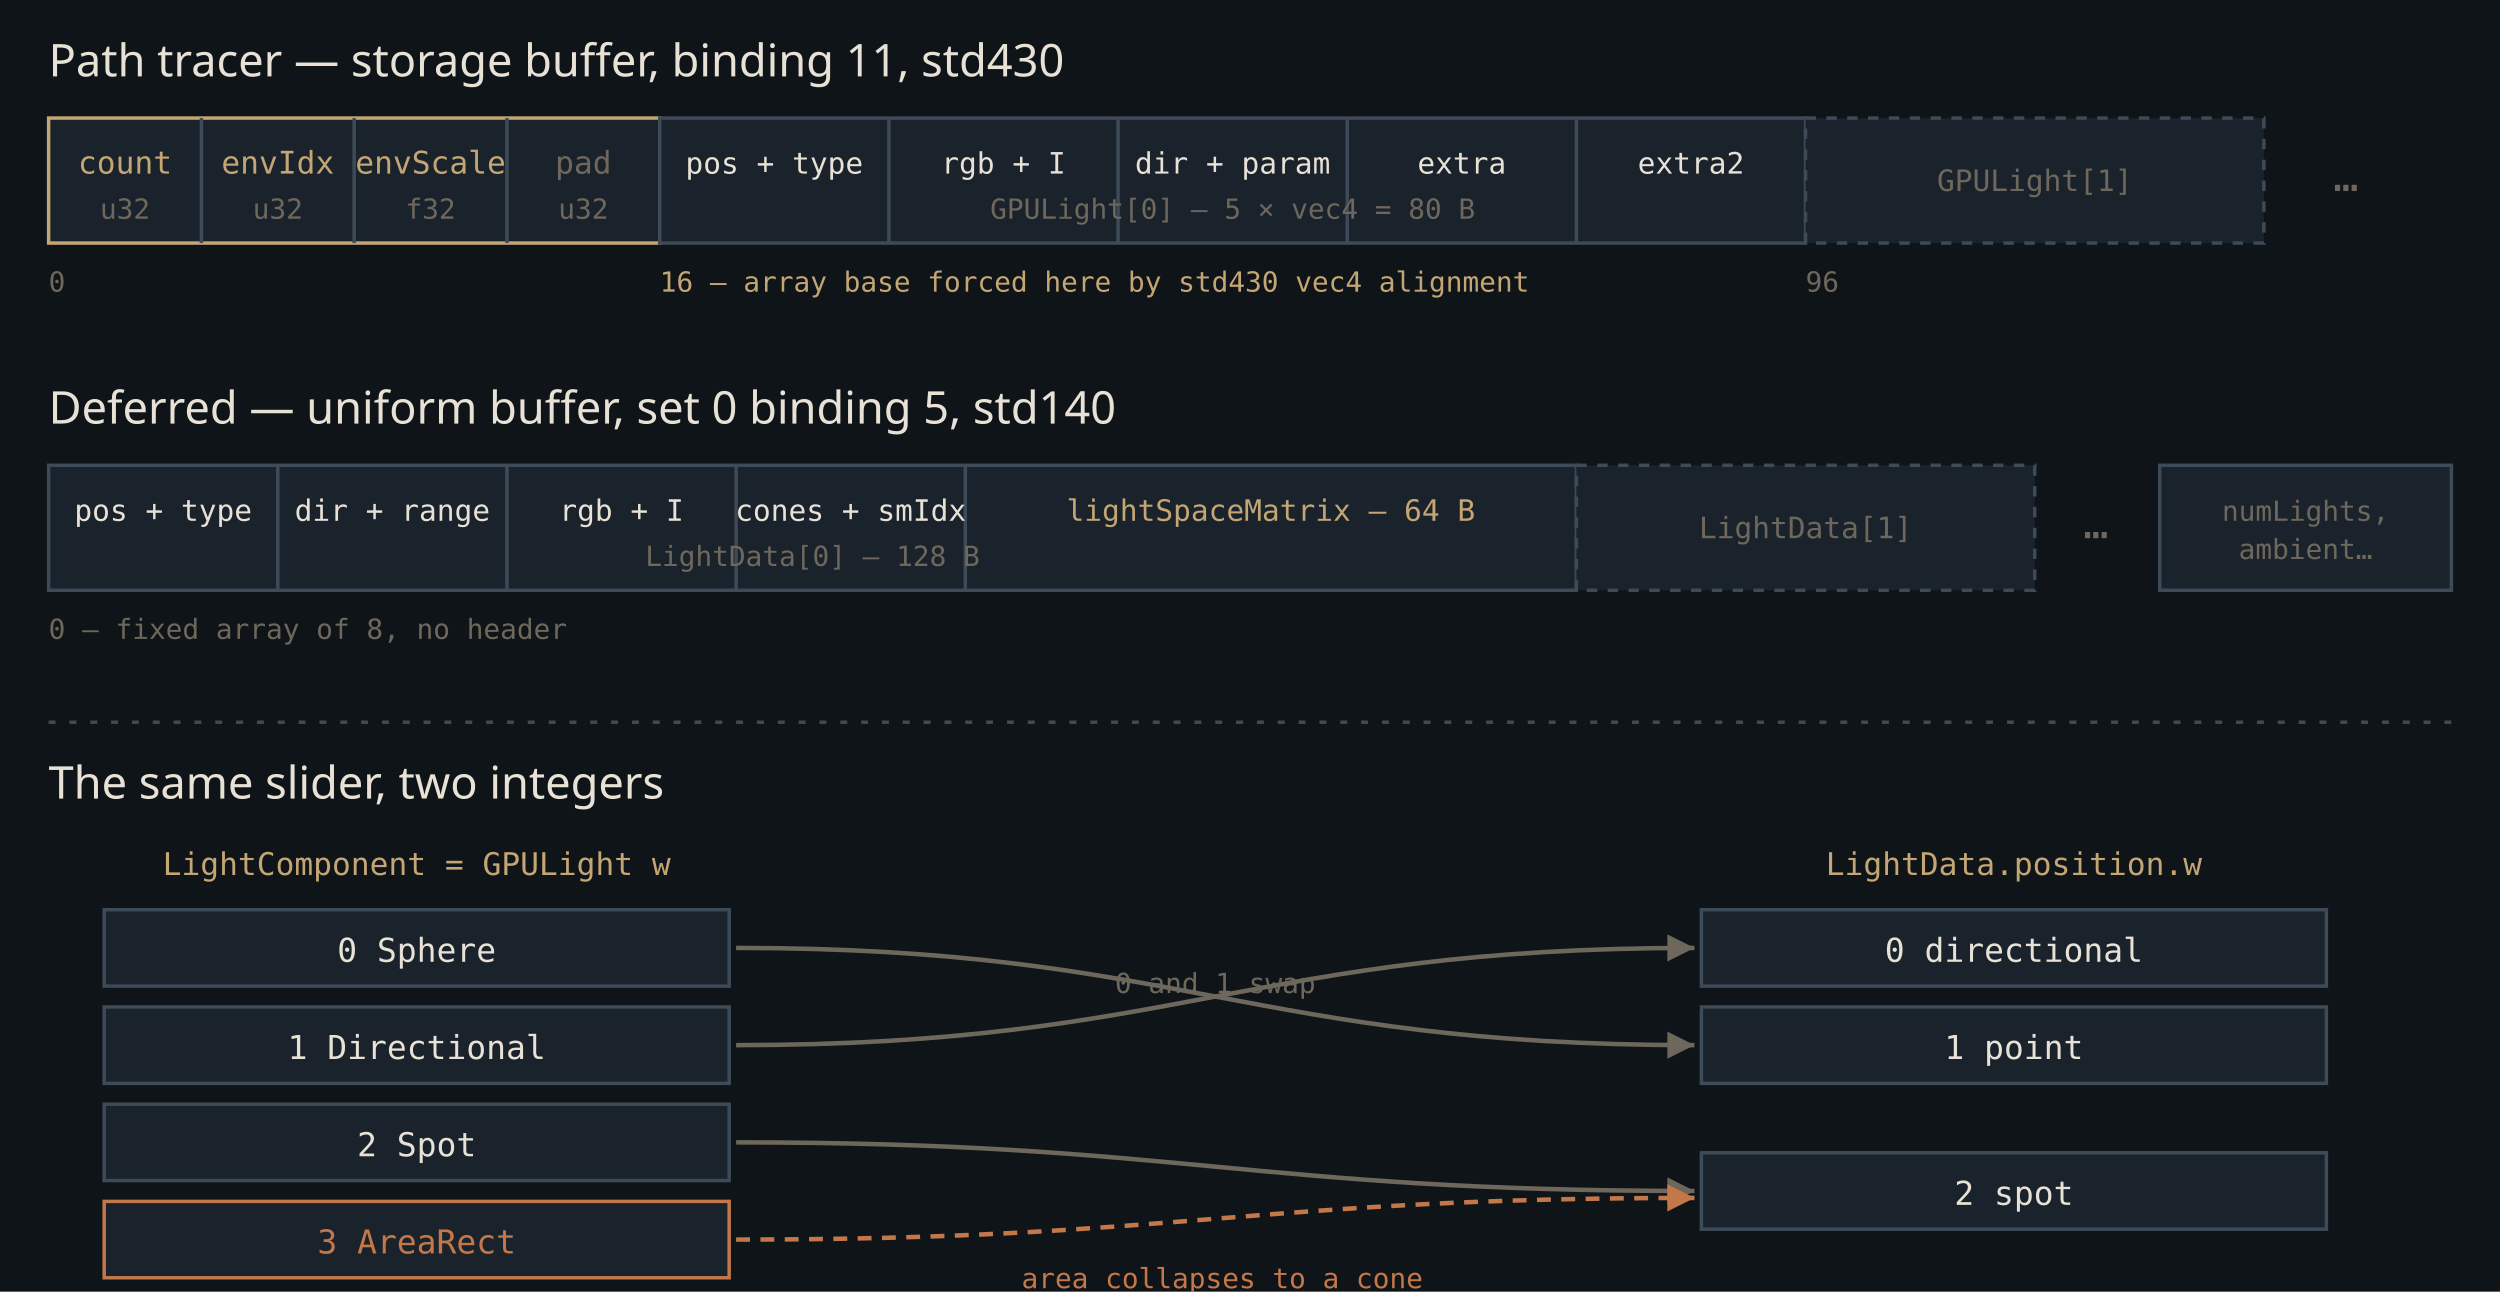
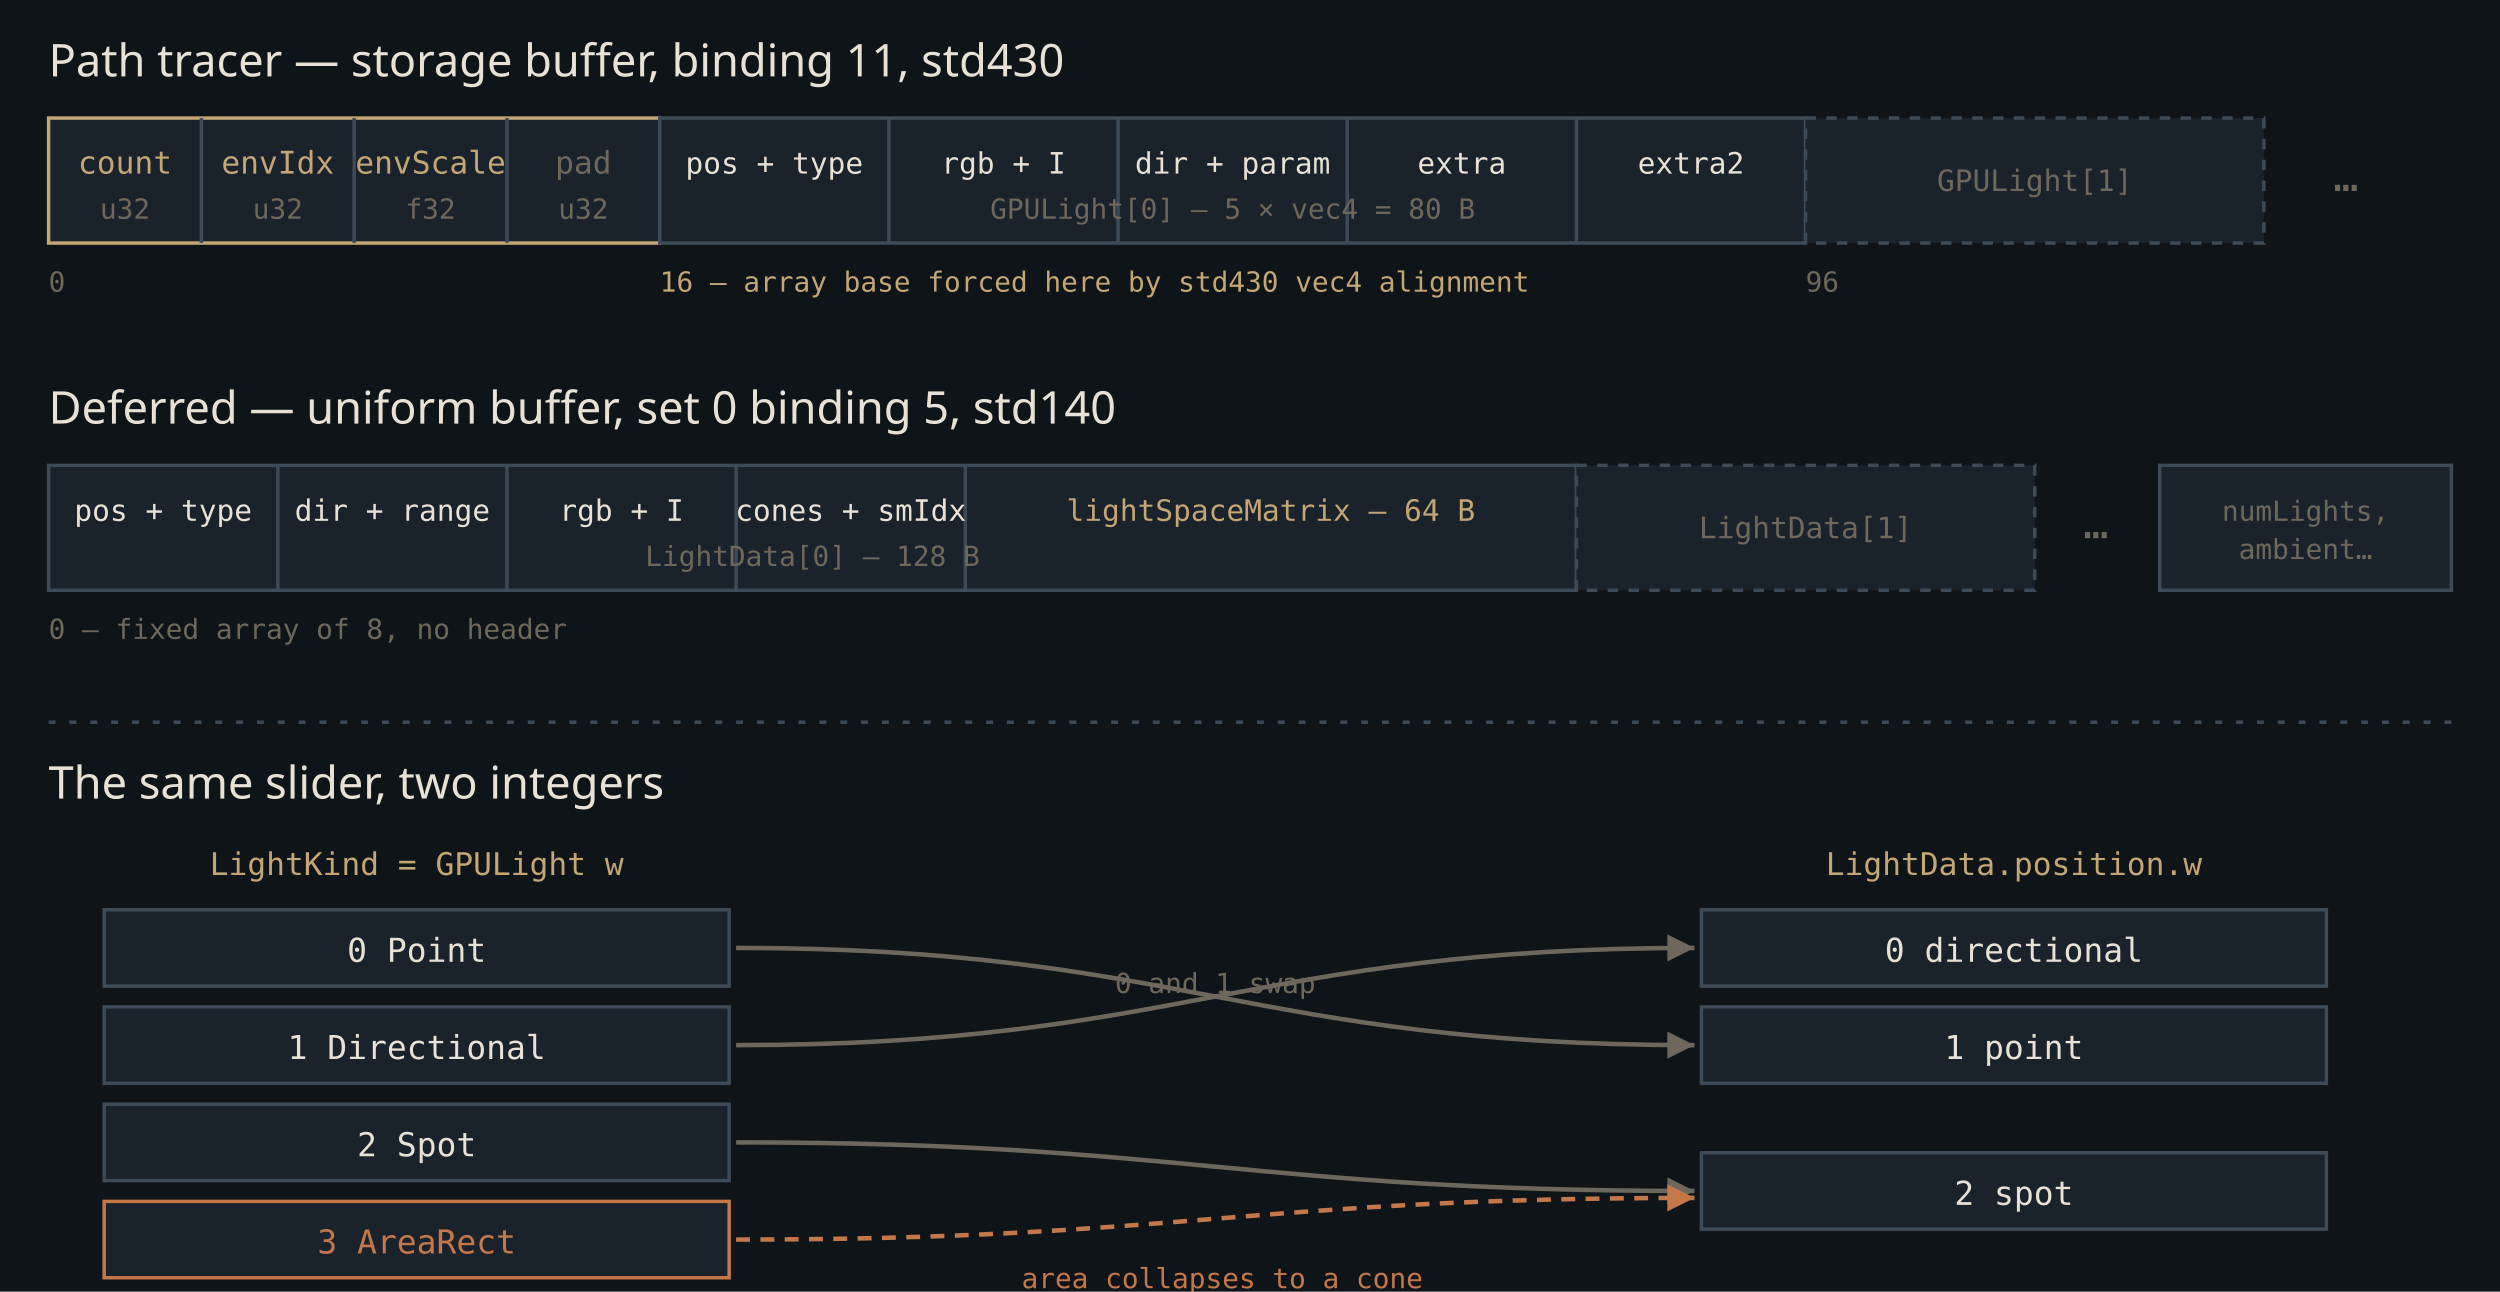
<svg xmlns="http://www.w3.org/2000/svg" viewBox="0 0 720 372" class="unit-diagram" role="img" aria-label="Byte layout of the path tracer's GPULight SSBO and the deferred pipeline's LightData UBO, and the light type-code remap between them.">
  <defs>
    <marker id="ml-arrow" markerWidth="7" markerHeight="7" refX="6" refY="3" orient="auto">
      <path d="M0,0 L6,3 L0,6 Z" fill="#6e685c" />
    </marker>
    <marker id="ml-arrow-hot" markerWidth="7" markerHeight="7" refX="6" refY="3" orient="auto">
      <path d="M0,0 L6,3 L0,6 Z" fill="#c4784a" />
    </marker>
  </defs>
  <rect x="0" y="0" width="720" height="372" fill="#0f1419" />
  <text x="14" y="22" font-family="DM Sans,sans-serif" font-size="13" fill="#e8e2d6">Path tracer — storage buffer, binding 11, std430</text>
  <rect x="14" y="34" width="176" height="36" fill="#1a222c" stroke="#c4a574" stroke-width="1" />
  <line x1="58" y1="34" x2="58" y2="70" stroke="#3d4a58" />
  <line x1="102" y1="34" x2="102" y2="70" stroke="#3d4a58" />
  <line x1="146" y1="34" x2="146" y2="70" stroke="#3d4a58" />
  <text x="36" y="50" text-anchor="middle" font-family="IBM Plex Mono,monospace" font-size="9" fill="#c4a574">count</text>
  <text x="80" y="50" text-anchor="middle" font-family="IBM Plex Mono,monospace" font-size="9" fill="#c4a574">envIdx</text>
  <text x="124" y="50" text-anchor="middle" font-family="IBM Plex Mono,monospace" font-size="9" fill="#c4a574">envScale</text>
  <text x="168" y="50" text-anchor="middle" font-family="IBM Plex Mono,monospace" font-size="9" fill="#6e685c">pad</text>
  <text x="36" y="63" text-anchor="middle" font-family="IBM Plex Mono,monospace" font-size="8" fill="#6e685c">u32</text>
  <text x="80" y="63" text-anchor="middle" font-family="IBM Plex Mono,monospace" font-size="8" fill="#6e685c">u32</text>
  <text x="124" y="63" text-anchor="middle" font-family="IBM Plex Mono,monospace" font-size="8" fill="#6e685c">f32</text>
  <text x="168" y="63" text-anchor="middle" font-family="IBM Plex Mono,monospace" font-size="8" fill="#6e685c">u32</text>
  <rect x="190" y="34" width="330" height="36" fill="#1a222c" stroke="#3d4a58" stroke-width="1" />
  <line x1="256" y1="34" x2="256" y2="70" stroke="#3d4a58" />
  <line x1="322" y1="34" x2="322" y2="70" stroke="#3d4a58" />
  <line x1="388" y1="34" x2="388" y2="70" stroke="#3d4a58" />
  <line x1="454" y1="34" x2="454" y2="70" stroke="#3d4a58" />
  <text x="223" y="50" text-anchor="middle" font-family="IBM Plex Mono,monospace" font-size="8.5" fill="#e8e2d6">pos + type</text>
  <text x="289" y="50" text-anchor="middle" font-family="IBM Plex Mono,monospace" font-size="8.5" fill="#e8e2d6">rgb + I</text>
  <text x="355" y="50" text-anchor="middle" font-family="IBM Plex Mono,monospace" font-size="8.5" fill="#e8e2d6">dir + param</text>
  <text x="421" y="50" text-anchor="middle" font-family="IBM Plex Mono,monospace" font-size="8.5" fill="#e8e2d6">extra</text>
  <text x="487" y="50" text-anchor="middle" font-family="IBM Plex Mono,monospace" font-size="8.5" fill="#e8e2d6">extra2</text>
  <text x="355" y="63" text-anchor="middle" font-family="IBM Plex Mono,monospace" font-size="8" fill="#6e685c">GPULight[0] — 5 × vec4 = 80 B</text>
  <rect x="520" y="34" width="132" height="36" fill="#1a222c" stroke="#3d4a58" stroke-dasharray="3 3" />
  <text x="586" y="55" text-anchor="middle" font-family="IBM Plex Mono,monospace" font-size="8.5" fill="#6e685c">GPULight[1]</text>
  <text x="672" y="55" font-family="IBM Plex Mono,monospace" font-size="12" fill="#6e685c">…</text>
  <text x="14" y="84" font-family="IBM Plex Mono,monospace" font-size="8" fill="#6e685c">0</text>
  <text x="190" y="84" font-family="IBM Plex Mono,monospace" font-size="8" fill="#c4a574">16 — array base forced here by std430 vec4 alignment</text>
  <text x="520" y="84" font-family="IBM Plex Mono,monospace" font-size="8" fill="#6e685c">96</text>
  <text x="14" y="122" font-family="DM Sans,sans-serif" font-size="13" fill="#e8e2d6">Deferred — uniform buffer, set 0 binding 5, std140</text>
  <rect x="14" y="134" width="440" height="36" fill="#1a222c" stroke="#3d4a58" stroke-width="1" />
  <line x1="80" y1="134" x2="80" y2="170" stroke="#3d4a58" />
  <line x1="146" y1="134" x2="146" y2="170" stroke="#3d4a58" />
  <line x1="212" y1="134" x2="212" y2="170" stroke="#3d4a58" />
  <line x1="278" y1="134" x2="278" y2="170" stroke="#3d4a58" />
  <text x="47" y="150" text-anchor="middle" font-family="IBM Plex Mono,monospace" font-size="8.5" fill="#e8e2d6">pos + type</text>
  <text x="113" y="150" text-anchor="middle" font-family="IBM Plex Mono,monospace" font-size="8.5" fill="#e8e2d6">dir + range</text>
  <text x="179" y="150" text-anchor="middle" font-family="IBM Plex Mono,monospace" font-size="8.5" fill="#e8e2d6">rgb + I</text>
  <text x="245" y="150" text-anchor="middle" font-family="IBM Plex Mono,monospace" font-size="8.5" fill="#e8e2d6">cones + smIdx</text>
  <text x="366" y="150" text-anchor="middle" font-family="IBM Plex Mono,monospace" font-size="8.5" fill="#c4a574">lightSpaceMatrix — 64 B</text>
  <text x="234" y="163" text-anchor="middle" font-family="IBM Plex Mono,monospace" font-size="8" fill="#6e685c">LightData[0] — 128 B</text>
  <rect x="454" y="134" width="132" height="36" fill="#1a222c" stroke="#3d4a58" stroke-dasharray="3 3" />
  <text x="520" y="155" text-anchor="middle" font-family="IBM Plex Mono,monospace" font-size="8.5" fill="#6e685c">LightData[1]</text>
  <text x="600" y="155" font-family="IBM Plex Mono,monospace" font-size="12" fill="#6e685c">…</text>
  <rect x="622" y="134" width="84" height="36" fill="#1a222c" stroke="#3d4a58" />
  <text x="664" y="150" text-anchor="middle" font-family="IBM Plex Mono,monospace" font-size="8" fill="#6e685c">numLights,</text>
  <text x="664" y="161" text-anchor="middle" font-family="IBM Plex Mono,monospace" font-size="8" fill="#6e685c">ambient…</text>
  <text x="14" y="184" font-family="IBM Plex Mono,monospace" font-size="8" fill="#6e685c">0 — fixed array of 8, no header</text>
  <line x1="14" y1="208" x2="706" y2="208" stroke="#3d4a58" stroke-dasharray="2 4" />
  <text x="14" y="230" font-family="DM Sans,sans-serif" font-size="13" fill="#e8e2d6">The same slider, two integers</text>
-   <text x="120" y="252" text-anchor="middle" font-family="IBM Plex Mono,monospace" font-size="9" fill="#c4a574">LightComponent = GPULight w</text>
+   <text x="120" y="252" text-anchor="middle" font-family="IBM Plex Mono,monospace" font-size="9" fill="#c4a574">LightKind = GPULight w</text>
  <text x="580" y="252" text-anchor="middle" font-family="IBM Plex Mono,monospace" font-size="9" fill="#c4a574">LightData.position.w</text>
  <rect x="30" y="262" width="180" height="22" fill="#1a222c" stroke="#3d4a58" />
-   <text x="120" y="277" text-anchor="middle" font-family="IBM Plex Mono,monospace" font-size="9.5" fill="#e8e2d6">0  Sphere</text>
+   <text x="120" y="277" text-anchor="middle" font-family="IBM Plex Mono,monospace" font-size="9.5" fill="#e8e2d6">0  Point</text>
  <rect x="30" y="290" width="180" height="22" fill="#1a222c" stroke="#3d4a58" />
  <text x="120" y="305" text-anchor="middle" font-family="IBM Plex Mono,monospace" font-size="9.5" fill="#e8e2d6">1  Directional</text>
  <rect x="30" y="318" width="180" height="22" fill="#1a222c" stroke="#3d4a58" />
  <text x="120" y="333" text-anchor="middle" font-family="IBM Plex Mono,monospace" font-size="9.5" fill="#e8e2d6">2  Spot</text>
  <rect x="30" y="346" width="180" height="22" fill="#1a222c" stroke="#c4784a" />
  <text x="120" y="361" text-anchor="middle" font-family="IBM Plex Mono,monospace" font-size="9.5" fill="#c4784a">3  AreaRect</text>
  <rect x="490" y="262" width="180" height="22" fill="#1a222c" stroke="#3d4a58" />
  <text x="580" y="277" text-anchor="middle" font-family="IBM Plex Mono,monospace" font-size="9.5" fill="#e8e2d6">0  directional</text>
  <rect x="490" y="290" width="180" height="22" fill="#1a222c" stroke="#3d4a58" />
  <text x="580" y="305" text-anchor="middle" font-family="IBM Plex Mono,monospace" font-size="9.5" fill="#e8e2d6">1  point</text>
  <rect x="490" y="332" width="180" height="22" fill="#1a222c" stroke="#3d4a58" />
  <text x="580" y="347" text-anchor="middle" font-family="IBM Plex Mono,monospace" font-size="9.5" fill="#e8e2d6">2  spot</text>
  <path d="M212 273 C 340 273, 360 301, 488 301" fill="none" stroke="#6e685c" stroke-width="1.3" marker-end="url(#ml-arrow)" />
  <path d="M212 301 C 340 301, 360 273, 488 273" fill="none" stroke="#6e685c" stroke-width="1.3" marker-end="url(#ml-arrow)" />
  <path d="M212 329 C 340 329, 360 343, 488 343" fill="none" stroke="#6e685c" stroke-width="1.3" marker-end="url(#ml-arrow)" />
  <path d="M212 357 C 340 357, 360 345, 488 345" fill="none" stroke="#c4784a" stroke-width="1.3" stroke-dasharray="4 3" marker-end="url(#ml-arrow-hot)" />
  <text x="350" y="286" text-anchor="middle" font-family="IBM Plex Mono,monospace" font-size="8" fill="#6e685c">0 and 1 swap</text>
  <text x="352" y="371" text-anchor="middle" font-family="IBM Plex Mono,monospace" font-size="8" fill="#c4784a">area collapses to a cone</text>
</svg>
